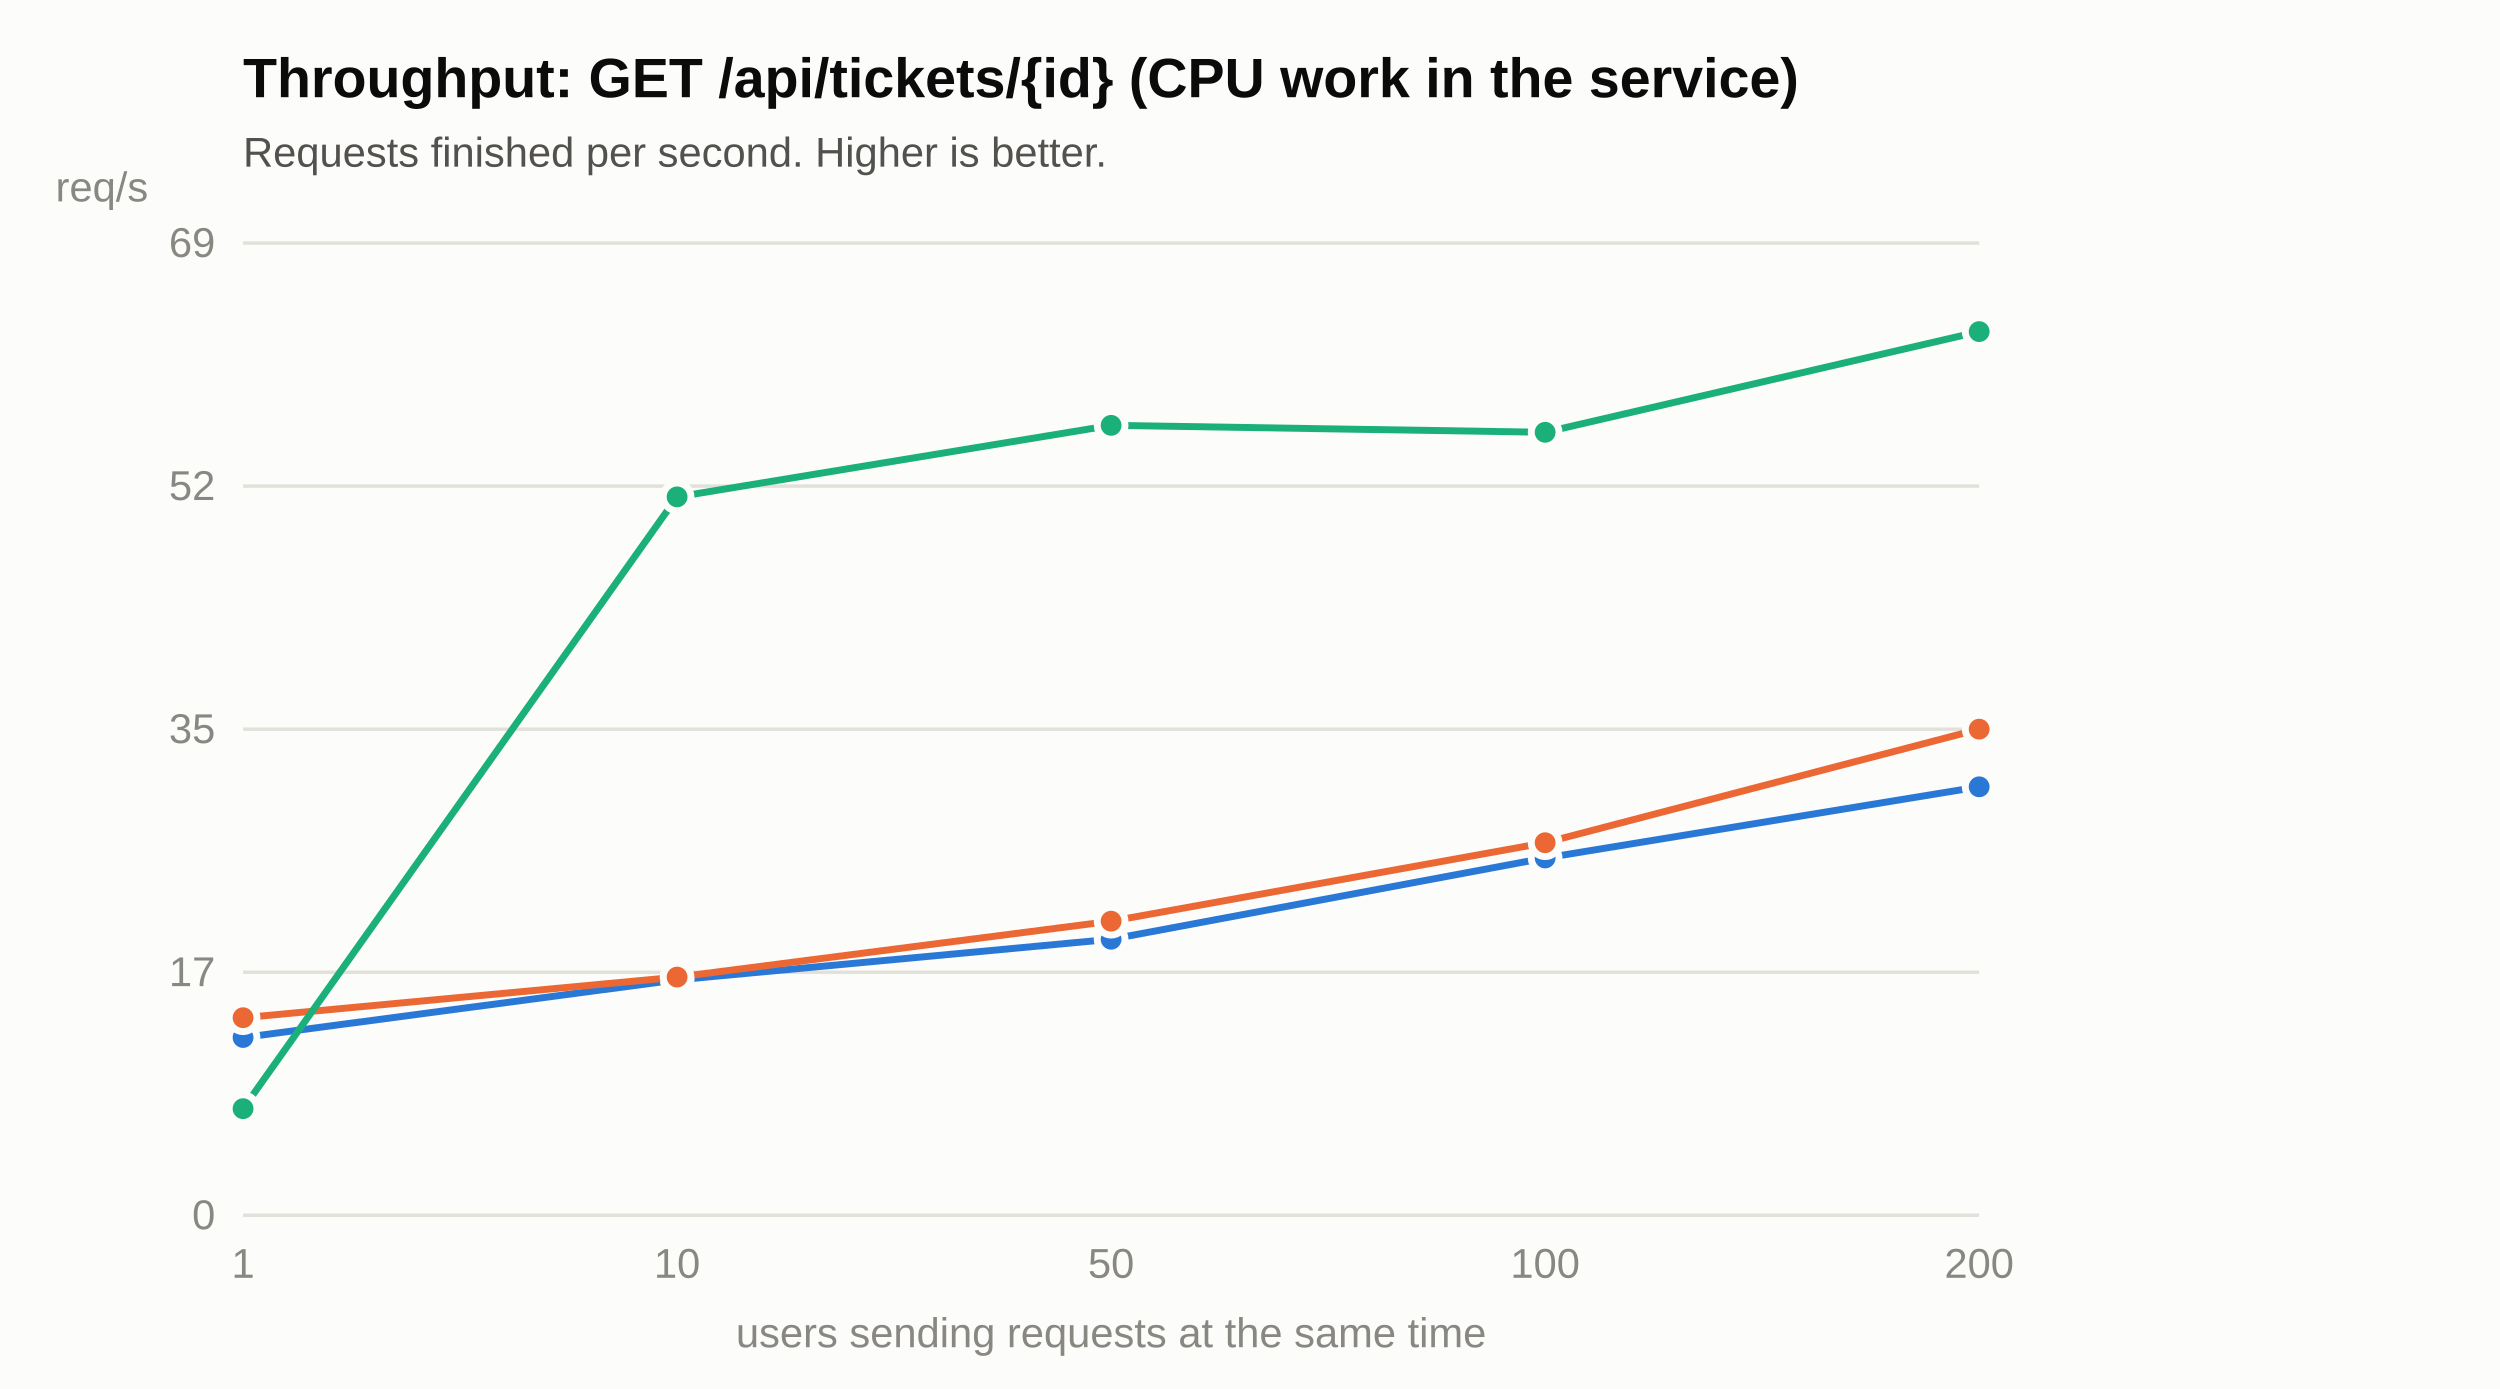
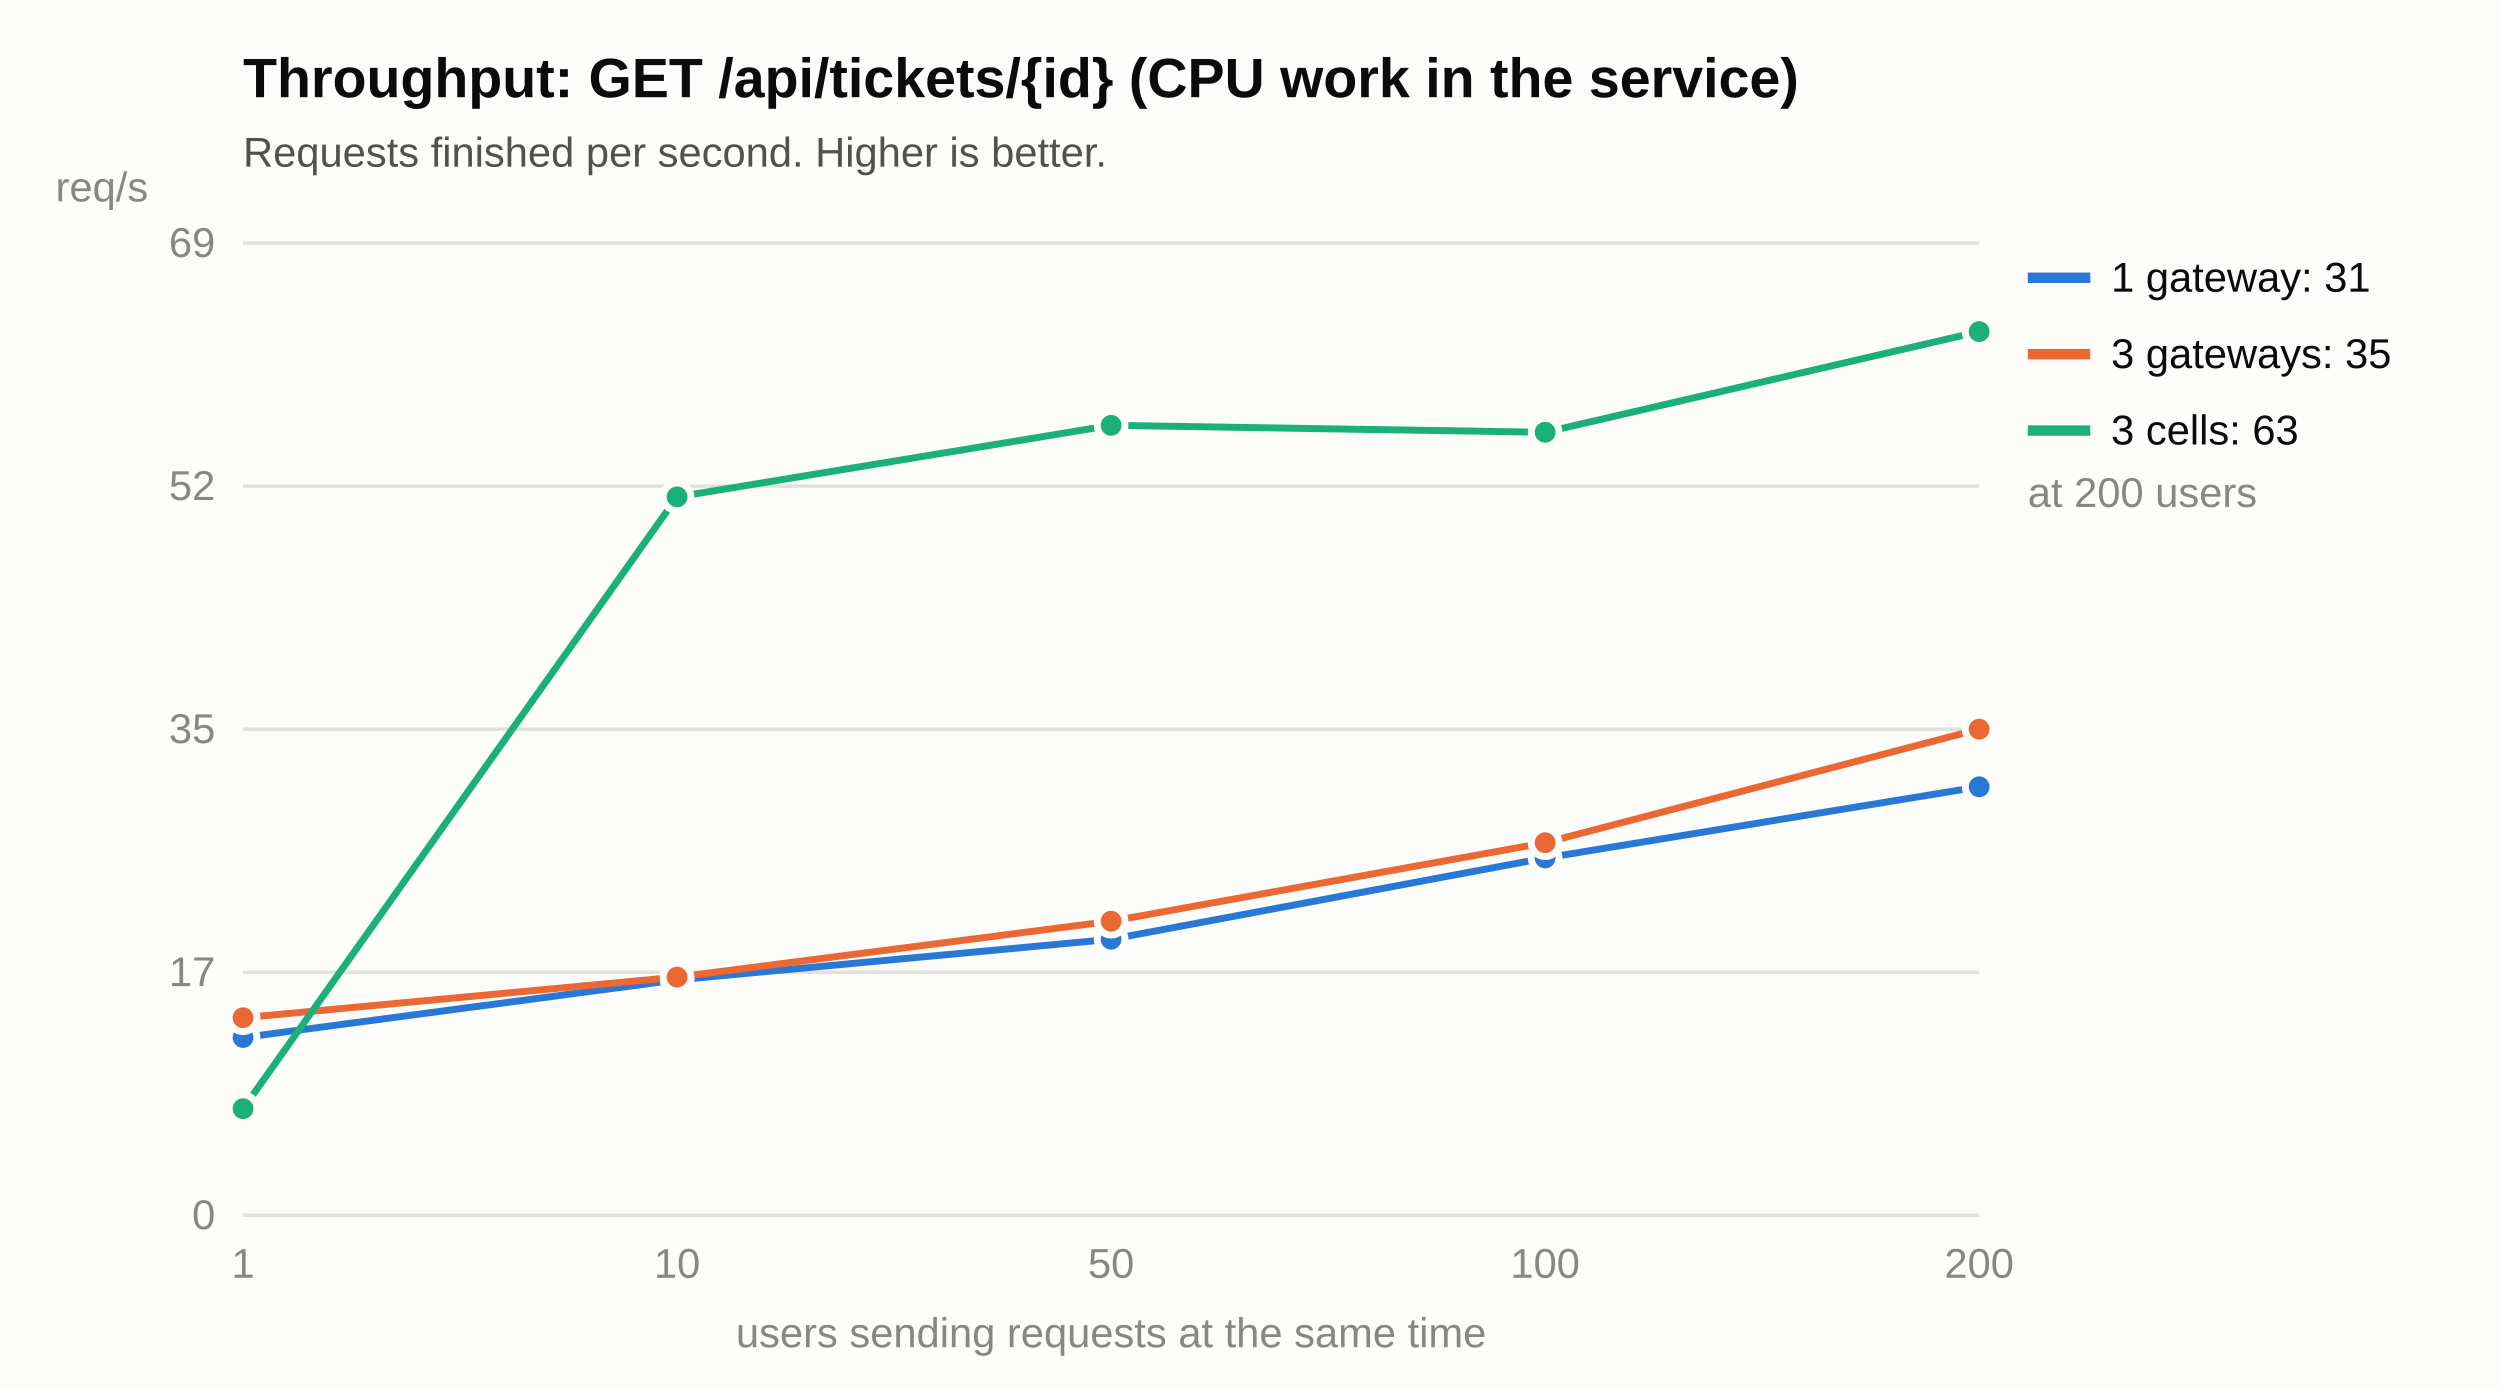
<svg xmlns="http://www.w3.org/2000/svg" width="720" height="400" viewBox="0 0 720 400" font-family="Arial, Helvetica, sans-serif" font-size="12">
  <rect width="720" height="400" fill="#fcfcfb" />
  <text x="70" y="28" font-size="16" font-weight="bold" fill="#0b0b0b">Throughput: GET /api/tickets/{id} (CPU work in the service)</text>
  <text x="70" y="48" fill="#52514e">Requests finished per second. Higher is better.</text>
  <line x1="70" x2="570" y1="350.0" y2="350.0" stroke="#e1e0d9" />
  <text x="62" y="354.0" text-anchor="end" fill="#898781">0</text>
  <line x1="70" x2="570" y1="280.0" y2="280.0" stroke="#e1e0d9" />
  <text x="62" y="284.0" text-anchor="end" fill="#898781">17</text>
  <line x1="70" x2="570" y1="210.0" y2="210.0" stroke="#e1e0d9" />
  <text x="62" y="214.0" text-anchor="end" fill="#898781">35</text>
  <line x1="70" x2="570" y1="140.0" y2="140.0" stroke="#e1e0d9" />
  <text x="62" y="144.0" text-anchor="end" fill="#898781">52</text>
  <line x1="70" x2="570" y1="70.0" y2="70.0" stroke="#e1e0d9" />
  <text x="62" y="74.0" text-anchor="end" fill="#898781">69</text>
  <text x="70.0" y="368" text-anchor="middle" fill="#898781">1</text>
  <text x="195.0" y="368" text-anchor="middle" fill="#898781">10</text>
  <text x="320.0" y="368" text-anchor="middle" fill="#898781">50</text>
  <text x="445.0" y="368" text-anchor="middle" fill="#898781">100</text>
  <text x="570.0" y="368" text-anchor="middle" fill="#898781">200</text>
  <text x="320.0" y="388" text-anchor="middle" fill="#898781">users sending requests at the same time</text>
  <text x="16" y="58" fill="#898781">req/s</text>
  <polyline points="70.0,298.8 195.0,282.2 320.0,270.5 445.0,247.1 570.0,226.6" fill="none" stroke="#2a78d6" stroke-width="2" />
  <circle cx="70.0" cy="298.8" r="4" fill="#2a78d6" stroke="#fcfcfb" stroke-width="2" />
  <circle cx="195.0" cy="282.2" r="4" fill="#2a78d6" stroke="#fcfcfb" stroke-width="2" />
  <circle cx="320.0" cy="270.5" r="4" fill="#2a78d6" stroke="#fcfcfb" stroke-width="2" />
  <circle cx="445.0" cy="247.1" r="4" fill="#2a78d6" stroke="#fcfcfb" stroke-width="2" />
  <circle cx="570.0" cy="226.6" r="4" fill="#2a78d6" stroke="#fcfcfb" stroke-width="2" />
  <polyline points="70.0,293.1 195.0,281.4 320.0,265.3 445.0,242.7 570.0,210.0" fill="none" stroke="#eb6834" stroke-width="2" />
  <circle cx="70.0" cy="293.1" r="4" fill="#eb6834" stroke="#fcfcfb" stroke-width="2" />
  <circle cx="195.0" cy="281.4" r="4" fill="#eb6834" stroke="#fcfcfb" stroke-width="2" />
  <circle cx="320.0" cy="265.3" r="4" fill="#eb6834" stroke="#fcfcfb" stroke-width="2" />
  <circle cx="445.0" cy="242.7" r="4" fill="#eb6834" stroke="#fcfcfb" stroke-width="2" />
  <circle cx="570.0" cy="210.0" r="4" fill="#eb6834" stroke="#fcfcfb" stroke-width="2" />
  <polyline points="70.0,319.3 195.0,143.1 320.0,122.5 445.0,124.5 570.0,95.5" fill="none" stroke="#1baf7a" stroke-width="2" />
  <circle cx="70.0" cy="319.3" r="4" fill="#1baf7a" stroke="#fcfcfb" stroke-width="2" />
  <circle cx="195.0" cy="143.1" r="4" fill="#1baf7a" stroke="#fcfcfb" stroke-width="2" />
  <circle cx="320.0" cy="122.5" r="4" fill="#1baf7a" stroke="#fcfcfb" stroke-width="2" />
  <circle cx="445.0" cy="124.5" r="4" fill="#1baf7a" stroke="#fcfcfb" stroke-width="2" />
  <circle cx="570.0" cy="95.5" r="4" fill="#1baf7a" stroke="#fcfcfb" stroke-width="2" />
+   <line x1="584" x2="602" y1="80" y2="80" stroke="#2a78d6" stroke-width="3" />
+   <text x="608" y="84" fill="#0b0b0b">1 gateway: 31</text>
+   <line x1="584" x2="602" y1="102" y2="102" stroke="#eb6834" stroke-width="3" />
+   <text x="608" y="106" fill="#0b0b0b">3 gateways: 35</text>
+   <line x1="584" x2="602" y1="124" y2="124" stroke="#1baf7a" stroke-width="3" />
+   <text x="608" y="128" fill="#0b0b0b">3 cells: 63</text>
+   <text x="584" y="146" fill="#898781">at 200 users</text>
</svg>
